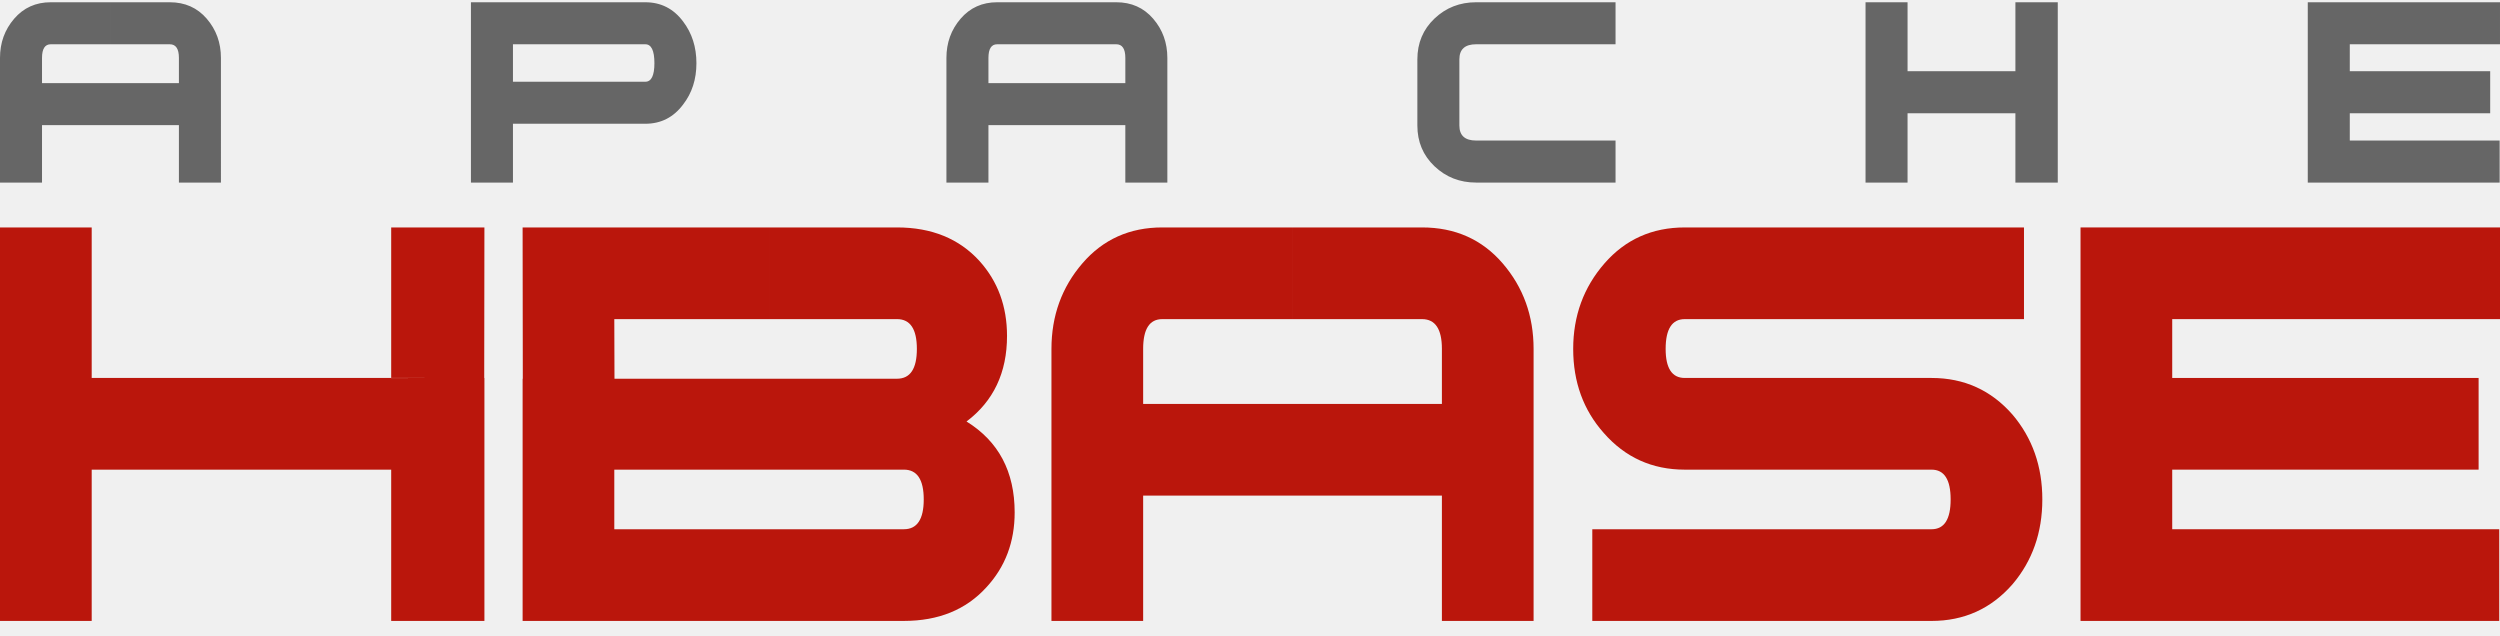
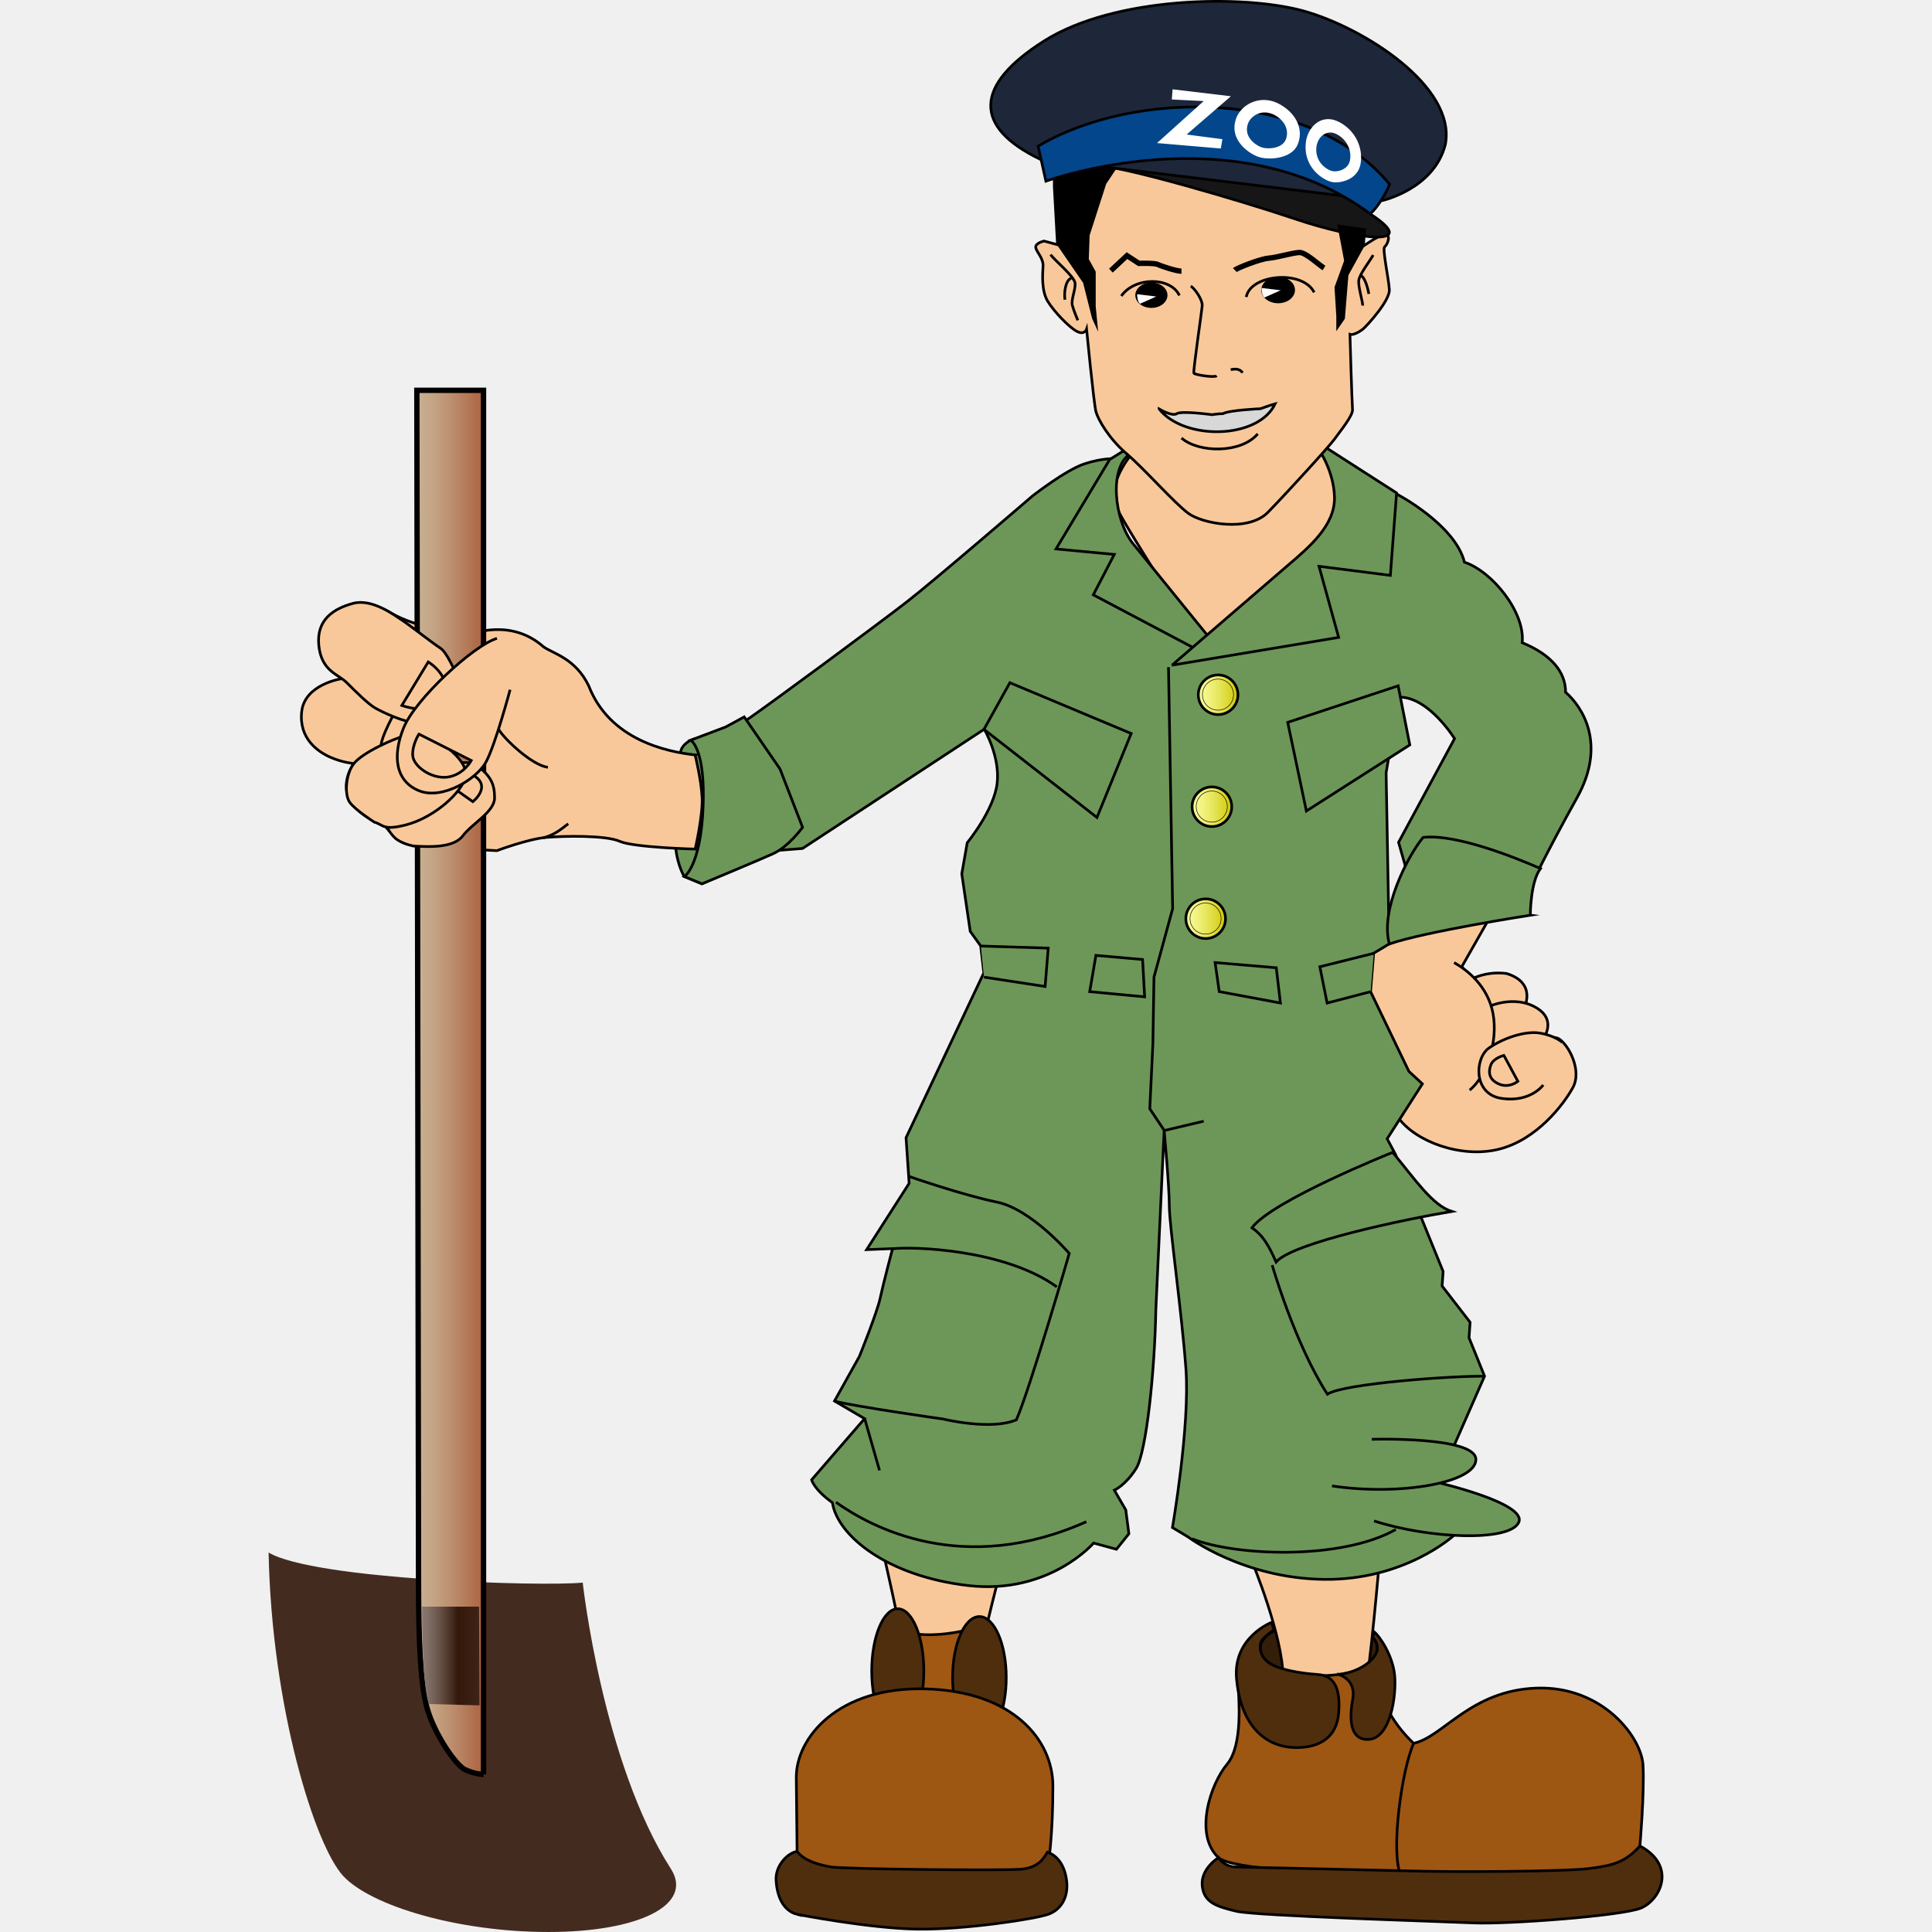
- <svg xmlns="http://www.w3.org/2000/svg" version="1.1" width="393.645" height="100" viewBox="0 38.5 393.645 100">
-   <path d="M 76.275,136.27 H 68.936 V 98.012 h 7.339 z m -7.249,-38.265 -0.09,-23.693 h 7.339 l -0.03,23.723 z m -0.09,38.265 H 61.596 V 112.45 H 14.438 v 23.82 H 0 V 74.312 h 14.438 v 23.7 h 40.887 6.272 7.34 v 38.258 z m 0,-61.958 h -7.34 v 23.723 l 7.43,-0.03 z" style="fill:#ba160c;stroke-width:0.742" />
-   <path d="m 152.188,104.869 c 5.052,3.128 7.579,7.9 7.579,14.317 0,4.652 -1.483,8.582 -4.452,11.79 -3.208,3.529 -7.539,5.293 -12.993,5.293 h -21.233 v -14.437 h 21.233 c 2.086,0 3.128,-1.564 3.128,-4.693 0,-3.127 -1.043,-4.691 -3.128,-4.691 h -21.233 V 98.132 h 20.151 c 2.085,0 3.128,-1.564 3.128,-4.693 0,-3.127 -1.043,-4.692 -3.128,-4.692 h -20.151 v -14.436 h 20.151 c 5.454,0 9.784,1.764 12.993,5.293 2.887,3.208 4.331,7.139 4.331,11.79 0,5.775 -2.126,10.266 -6.376,13.474 z m -31.099,31.401 H 82.29 V 98.133 h 14.438 3.9 20.461 V 112.45 H 96.727 v 9.384 h 24.362 v 14.437 z m 0,-47.522 H 96.727 l 0.03,9.827 -14.438,-0.361 -0.03,-23.903 h 38.799 v 14.437 z" style="fill:#ba160c;stroke-width:0.742" />
-   <path d="m 166.416,58.206 v -6.616 h 10.778 v -3.97 c 0,-1.433 -0.478,-2.15 -1.434,-2.15 h -9.345 v -6.615 h 9.345 c 2.39,0 4.328,0.863 5.816,2.591 1.489,1.728 2.233,3.786 2.233,6.174 v 19.627 h -6.617 v -9.041 h -10.777 z m 87.965,9.042 h -21.944 c -2.573,0 -4.759,-0.854 -6.56,-2.565 -1.802,-1.709 -2.701,-3.85 -2.701,-6.422 v -10.42 c 0,-2.574 0.9,-4.714 2.701,-6.424 1.801,-1.709 3.987,-2.562 6.56,-2.562 h 21.944 v 6.615 h -21.944 c -1.764,0 -2.646,0.791 -2.646,2.371 v 10.42 c 0,1.581 0.882,2.37 2.646,2.37 h 21.944 z m 69.631,0 h -6.672 v -10.916 h -16.981 v 10.916 H 293.744 V 38.855 h 6.616 v 10.861 h 16.981 V 38.855 h 6.672 z m 69.632,-21.778 H 369.993 v 4.246 h 22.107 v 6.616 H 369.993 v 4.3 h 23.596 v 6.616 H 363.377 V 38.854 h 30.267 v 6.616 z M 166.416,38.855 v 6.615 h -9.4 c -0.919,0 -1.378,0.717 -1.378,2.15 v 3.97 h 4.135 1.806 4.837 v 6.616 h -4.837 -1.806 -4.135 v 9.041 h -6.616 v -19.627 c 0,-2.389 0.745,-4.447 2.233,-6.174 1.488,-1.728 3.409,-2.591 5.761,-2.591 h 9.399 z M 91.906,57.986 v -6.616 h 9.703 c 0.955,0 1.434,-0.974 1.434,-2.921 0,-1.985 -0.478,-2.978 -1.434,-2.978 h -9.703 v -6.615 h 9.703 c 2.462,0 4.446,1.011 5.954,3.032 1.397,1.838 2.095,4.024 2.095,6.561 0,2.536 -0.699,4.704 -2.095,6.505 -1.508,2.021 -3.492,3.032 -5.954,3.032 z m -57.118,9.262 h -6.616 v -9.041 H 17.394 v -6.616 h 10.778 v -3.97 c 0,-1.433 -0.478,-2.15 -1.433,-2.15 h -9.345 v -6.615 h 9.345 c 2.39,0 4.328,0.863 5.816,2.591 1.489,1.728 2.232,3.786 2.232,6.174 z M 91.906,38.855 v 6.615 h -11.137 v 5.899 h 11.137 v 6.616 h -11.137 v 9.262 H 74.153 V 38.854 H 91.906 Z M 17.395,58.206 h -5.64 -1.004 -4.135 v 9.041 H 0 v -19.627 c 0,-2.389 0.745,-4.447 2.232,-6.174 1.489,-1.728 3.409,-2.591 5.761,-2.591 h 9.4 v 6.615 H 7.994 c -0.919,0 -1.378,0.717 -1.378,2.15 v 3.97 h 4.135 1.004 5.64 z" style="fill:#666666;stroke-width:0.742" />
-   <path d="m 241.476,136.27 h -14.437 v -19.73 h -23.062 -0.458 v -14.438 h 0.458 23.062 v -8.663 c 0,-3.127 -1.043,-4.69 -3.128,-4.69 h -20.392 v -14.437 h 20.392 c 5.214,0 9.444,1.885 12.693,5.654 3.248,3.77 4.872,8.262 4.872,13.474 z m -37.957,-19.73 h -14.498 -9.023 v 19.73 h -14.438 V 93.44 c 0,-5.213 1.624,-9.703 4.872,-13.474 3.248,-3.77 7.439,-5.654 12.573,-5.654 h 20.512 v 14.438 h -20.512 c -2.005,0 -3.007,1.563 -3.007,4.69 v 8.663 h 9.023 14.498 z" style="fill:#ba160c;stroke-width:0.742" />
-   <path d="m 321.58,117.141 c 0,5.214 -1.564,9.665 -4.693,13.355 -3.368,3.849 -7.619,5.775 -12.752,5.775 H 250.72 v -14.437 h 53.416 c 2.006,0 3.008,-1.564 3.008,-4.693 0,-3.127 -1.003,-4.691 -3.008,-4.691 h -38.859 c -5.132,0 -9.384,-1.925 -12.752,-5.775 -3.209,-3.608 -4.813,-8.02 -4.813,-13.234 0,-5.213 1.645,-9.703 4.933,-13.474 3.289,-3.77 7.5,-5.654 12.632,-5.654 h 53.416 v 14.436 h -53.416 c -2.005,0 -3.008,1.564 -3.008,4.692 0,3.048 1.003,4.572 3.008,4.572 h 38.859 c 5.132,0 9.384,1.925 12.752,5.775 3.128,3.689 4.693,8.141 4.693,13.353 z" style="fill:#ba160c;stroke-width:0.742" />
-   <polygon points="572.44,371.672 572.44,288.135 661.494,288.135 661.494,307.599 591.906,307.599 591.906,320.089 656.952,320.089 656.952,339.555 591.906,339.555 591.906,352.207 661.331,352.207 661.331,371.672" style="fill:#ba160c" transform="matrix(0.741678,0,0,0.741678,-96.97069,-139.3909)" />
+ <svg xmlns="http://www.w3.org/2000/svg" width="64" height="64" viewBox="45.02 22.32 53.115 57.774">
+   <style>.I{stroke-width:.5}.J{stroke-miterlimit:10}.K{stroke:#000}.L{fill:none}.M{fill:#f9c89a}.N{fill:#4f2e0e}.O{fill:#6d9758}.P{stroke-width:.1}</style>
+   <g transform="matrix(.159884 0 0 .159884 34.20631 17.28392)">
+     <g class="K I">
+       <ellipse cx="299.73" cy="339.813" rx="10.957" ry="5.14" fill="#331e09" />
+       <g stroke-miterlimit="10">
+         <path d="M217.706 319.453s4.363 18.614 4.944 24.142 11.635 8.145 12.798 1.745 5.236-22.105 5.236-22.105zm69.518 4.072s5.816 13.962 5.816 21.814 13.96 9.017 15.125 3.78 2.908-25.887 2.908-25.887z" class="M" />
+         <path d="M234.77 336.03c-2.327.97-8.92 1.746-11.44.777s.195 9.113.97 12.217 8.92 2.52 8.92 2.52z" fill="#a15813" />
+       </g>
+       <g class="N">
+         <ellipse cx="220.979" cy="344.03" rx="4.872" ry="11.636" />
+         <ellipse cx="236.249" cy="345.268" rx="5.018" ry="11.416" />
+       </g>
+       <g stroke-miterlimit="10">
+         <path d="M202.145 377.77L202 364.1c-.145-7.562 7.854-17.16 24.142-16.725s23.85 9.453 23.85 18.18-.728 15.707-1.6 17.452-42.6 2.327-44.2.728-2.036-5.964-2.036-5.964z" fill="#9e5613" />
+         <path d="M202.145 389.55c-2.763-.727-3.78-3.636-3.927-6.398s2.182-5.1 3.927-5.382c1.308 1.746 3.926 2.474 6.253 2.9s32.14.727 35.63.436 4.363-2.326 4.946-3.197c2.473.87 3.5 3.488 3.635 5.96s-1.018 4.8-3.5 5.673-15.562 2.9-24.578 2.763-22.396-2.764-22.396-2.764z" class="N" />
+         <path d="M310.638 342.43s-7.854 4.653-17.9 1.164c-6.544-.873-8.3-.873-8.145 2.327s1.02 11.926-2.035 15.56-6.255 13.1-1.6 17.452 71.988 3.927 74.607 3.2 4.218-5.382 4.218-5.382.87-9.9.58-15.124-7.562-14.834-19.925-14.397-17.45 9.162-22.978 10.325c-4.654-4.362-6.4-9.452-6.4-10.472s-.434-4.653-.434-4.653z" fill="#9e5613" />
+         <path d="M295.585 358.355c4.363 0 7.5-1.963 7.854-6.472s-.727-6.98-3.928-7.198-7.126-.873-9.016-2.108-2.1-3.5-1.3-4.437 2.18-1.817 2.18-1.817l-.5-1.38s-7.2 2.763-6.544 10.47 4.508 12.943 11.27 12.943zm7.927-13.67c2.398.945 2.907 2.764 2.545 4.727s-1.164 7.636 2.98 7.417 5.236-8.3 4.873-11.998-2.764-7.272-3.854-8.145l-.218 1.1s.824.58.85 2.036-2.45 4.216-7.175 4.872z" class="N" />
+         <path d="M317.473 357.556c-2.23 4.85-4.363 20.363-2.424 24.626" class="L" />
+         <path d="M280.97 378.935s-3.346 2.036-3.054 5.234 2.763 3.928 6.4 4.8 38.103 1.9 44.356 2.18 27.632-1.3 31.268-2.763 6.836-7.854-.145-11.636c-2.765 3.055-4.945 3.637-9.454 4.22s-25.597.727-34.322.436l-31.995-.727c-2.18-.146-3.053-1.745-3.053-1.745z" class="N" />
+       </g>
+       <g stroke-miterlimit="10" class="M">
+         <path d="M265.554 115.412c-1.02 1.163-5.817 6.7-3.5 11.343s15.56 25.015 15.56 25.015 29.232-14.834 28.36-21.815-6.836-15.27-6.836-15.27zm71.9 105.63c.97-.97 3.1-5.72-2.618-7.466-4.556-.582-7.853 1.552-8.822 2.62s2.035 6.787 3.877 6.98 7.563-2.133 7.563-2.133z" />
+         <path d="M341.42 226.28c.873-1.26 2.715-4.46-1.55-6.593s-9.988.098-11.442 2.327 2.424 7.175 3.2 7.175 9.792-2.9 9.792-2.9z" />
+         <path d="M331.87 202.816l-5.38 9.454s3.005 3.927 4.168 8.87-.776 6.7.872 6.4 11.248-2.908 13.1-1.746 4.363 5.915 2.618 9.114-6.787 9.792-13.865 11.538-15.608-1.455-18.8-5.915-8.24-18.8-8.436-21.33 3.2-10.18 3.2-10.18l13.186-5.914z" />
+         <path d="M325.035 211.542c2.423 1.357 6.303 4.363 7.27 9.502s-1.066 11.635-4.362 14.35" />
+         <path d="M341.7 234.423s-2.328 3.298-7.758 2.52-5.04-7.562-2.424-9.404 6.786-3.296 9.6-2.812 4.167 1.745 4.167 1.745" />
+         <path d="M334.343 228.897l2.617 4.848s-1.65 1.357-3.588.484-1.94-2.327-1.455-3.587 2.426-1.745 2.426-1.745z" />
+       </g>
+       <g stroke-miterlimit="10" class="O">
+         <path d="M314.466 123.992s10.764 5.672 12.5 12.653c5.235 1.745 11.392 9.428 10.8 15.052 5.623 2.327 8.12 5.587 8.12 9.27 3.104 2.715 7.744 9.678 2.12 19.76s-8.927 17.055-8.927 17.055l-22.495-1.944-1.94-6.8 10.47-19.392s-4.654-7.562-10.085-7.757c-1.356 5.817-2.714 14.155-2.714 14.155l.58 31.995-2.908 1.745-.582 7.175 7.175 14.93 2.52 2.327-6.594 10.278 1.553 2.9 8.92 21.912-.194 2.715 5.237 6.786-.195 2.908 2.9 7.175-5.624 12.798-3.5 6.98 3.297 10.083s-9.113 8.34-24.24 8.145-25.4-7.95-25.4-7.95l-2.908-1.744s3.297-19.002 2.52-29.668-3.104-26.76-3.104-30.444-.97-14.155-.97-14.155l-1.553 33.546c-.193 11.247-1.745 26.565-3.683 29.667s-4.072 4.072-4.072 4.072l2.132 3.686.582 4.458-2.327 2.9-4.267-1.165s-8.337 9.697-23.462 7.953-24.432-9.308-25.402-15.514c-3.5-2.52-3.878-4.266-3.878-4.266l9.9-11.44-5.624-3.296 4.654-8.34s3.297-8.145 3.878-10.86 2.327-9.307 2.327-9.307l-4.848.193 7.95-12.4-.58-8.533 14.542-30.83-.582-5.042-1.95-2.715-1.587-10.762 1.02-5.818s5.03-6.107 5.6-11.15-2.417-10.083-2.417-10.083l-33.98 22.3-4.87.388-13.973 6.205-3.303-1.358s-1.166-1.938-1.554-5.04-.001-17.064 1.162-19.003 3.877-1.94 3.877-1.94 4.46-.775 7.95-3.103 25.014-18.228 30.25-22.3 23.463-19.778 23.463-19.778 6.205-4.848 9.695-6 5.815-.97 5.815-.97l.195 16.677 15.706 17.8 17.065-10.23 13.574-12.604z" />
+         <path d="M262.936 115.993l-2.327 1.455-10.036 16.724 10.9 1.02-3.927 7.562 20.65 10.907 1.744-2.036-14.98-18.47c-3.5-4.363-4.5-14.107-.582-16.725s-1.453-.437-1.453-.437" />
+         <path d="M272.242 155.915l31.196-5.2-3.673-13.3 13.344 1.7 1.164-15.417-13.816-8.87-1.3-.145s3.346 4.363 3.5 9.744-4.798 9.453-8.87 12.943l-21.525 18.543zm21.668 10.688l20.652-6.834 2.182 11.052-19.343 12.362zm-22.297-10.325l.776 45.18-3.493 12.798-.2 12.4-.582 12.216 2.715 4.072 7.368-1.746m13.573-28.696l-11.44-.97.774 5.43 11.443 2.132z" />
+         <path d="M310.008 209.797l-10.084 2.52 1.357 6.786 8.145-2.132m-51.386-6.786l8.726.775.386 6.98-10.276-.97zm-21.525-1.745l12.604.388-.582 7.174-11.44-1.745m4.848-55.07l-4.848 8.726 21.135 16.482 6.4-15.707zm97.342 43.483s0-6.254 1.9-8.726c-4.654-2.037-15.852-6.544-21.96-5.817-2.9 3.5-8.094 13.67-6.302 19.924 6.737-2.327 26.37-5.38 26.37-5.38zm-147.032-37.085l6.7 9.744 4.218 10.908s-2.618 3.635-5.526 4.944-13.283 5.624-13.283 5.624l-3.296-1.358s3.054-1.938 3.5-13-2.326-12.507-2.326-12.507l6.544-2.473zm98.75 102.53s4.217 14.688 10.326 24.143c3.053-2.035 24.287-3.5 29.426-3.345" />
+       </g>
+       <g stroke-miterlimit="10">
+         <path d="M209.174 293.566c3.878 1.018 20.312 3.344 20.312 3.344s8.872 2.182 13.67.146c2.472-5.527 9.9-31.123 9.9-31.123s-7.126-8.3-13.525-9.598-16.433-4.8-16.433-4.8" class="L" />
+         <path d="M220.033 265.062c3.5-.437 20.796 0 30.686 7.125" class="O" />
+         <path d="M214.797 296.862l2.764 9.647" class="L" />
+         <path d="M209.416 312.472c6.544 4.653 23.706 13.963 46.83 3.637" class="O" />
+         <path d="M276.025 319.308c7.997 3.198 27.775 4.07 38.103-1.745" class="L" />
+       </g>
+       <g stroke-miterlimit="10" class="O">
+         <path d="M310.056 315.963c10.324 3.345 25.306 3.927 27.05.3S321.64 308.7 321.64 308.7" />
+         <path d="M302.202 309.418c12.65 1.9 26.905-.582 26.905-4.945s-19.488-3.78-19.488-3.78m3.926-53.666c4.22 5.1 7.418 9.9 11.054 11.054-8.726 1.454-29.668 5.817-32.868 9.45-1.453-3.344-2.617-5.1-4.507-6.398 3.78-5.1 26.32-14.107 26.32-14.107z" />
+       </g>
+       <path d="M183.093 172.7c-5.236-.582-15.998-2.763-19.924-12.943-2.472-5.1-6.544-5.962-8.435-7.272-2.473-2.18-5.963-3.78-10.908-3.054s-12.798-.437-17.743-3.345-10.18-1.018-11.925 1.455-1.9 5.962-.146 7.853l2.9 3.055s-6.835 1.018-7.417 6.108 3.054 7.562 5.38 8.58 4.363 1.164 4.363 1.164-2.617 3.5-.727 6.834 6.545 4.8 6.545 4.8 2.18 3.054 4.508 3.5 16.434 1.164 16.434 1.164 5.816-2.18 9.162-2.472 11.198-.437 13.816.727 14.107 1.454 14.107 1.454 1.454-6.254 1.3-9.6-1.308-8-1.308-8z" class="J M" />
+     </g>
+     <linearGradient id="A" gradientUnits="userSpaceOnUse" x1="103.3" y1="357.36" x2="179.524" y2="357.36">
+       <stop offset="0" stop-color="#442b1f" />
+       <stop offset="1" stop-color="#442b1f" />
+     </linearGradient>
+     <path d="M162.055 327.5c-7.95.775-50.222-.582-58.754-5.624.582 29.087 8.726 54.876 13.96 60.5s21.524 10.47 38.395 10.47 27.212-5.067 22.88-11.828c-12.8-19.973-16.483-53.52-16.483-53.52z" fill="url(#A)" />
+     <linearGradient id="B" gradientUnits="userSpaceOnUse" x1="131.029" y1="233.936" x2="143.5" y2="233.936">
+       <stop offset="0" stop-color="#c8b091" />
+       <stop offset=".199" stop-color="#c5a788" />
+       <stop offset=".529" stop-color="#bc8e6e" />
+       <stop offset=".948" stop-color="#ad6745" />
+       <stop offset=".994" stop-color="#ab6240" />
+     </linearGradient>
+     <path d="M143.5 363.373V104.5h-12.47l.313 222.514c0 11.053.314 19.196 1.57 23.852s5.293 10.762 7.177 11.634 3.412.873 3.412.873z" fill="url(#B)" class="J K" />
+     <linearGradient id="C" gradientUnits="userSpaceOnUse" x1="131.998" y1="341.231" x2="142.76" y2="341.231">
+       <stop offset="0" stop-color="#88786f" />
+       <stop offset=".105" stop-color="#806f66" />
+       <stop offset=".281" stop-color="#6b574c" />
+       <stop offset=".503" stop-color="#493023" />
+       <stop offset=".622" stop-color="#34180a" />
+       <stop offset="1" stop-color="#3e2316" />
+     </linearGradient>
+     <path d="M142.663 332h-10.665s0 15.88 1.357 18.207l9.405.253z" fill="url(#C)" />
+     <g stroke-miterlimit="10" class="I K M">
+       <path d="M127.345 163.938s-3.2 5.526-3.006 7.27 6.206.486 6.593-1.745-3.587-5.526-3.587-5.526zm3.1 25.8c2.62.145 7.417.437 9.163-1.892s5.962-4.508 5.962-7.125-.727-4.072-3.344-6.108-15.416 2.9-16.144 4.217-1.745 4.945-1.308 5.963 1.308 2.9 2.617 3.78 3.054 1.164 3.054 1.164z" />
+       <path d="M138 178.965l3.5 2.472s3.5-2.763.292-4.8-4.072 1.018-4.072 1.018z" />
+       <path d="M123.078 185.267c1.745.485 1.553 1.65 6.012.485s9.5-5.042 10.956-8.532-6.7-9.2-10.083-8.435-9.2 3.587-10.714 5.526-1.793 5.72-.824 7.174 4.653 3.782 4.653 3.782zm15.802-27.05c-1.066-1.55-2.132-4.654-3.5-5.527s-5.816-4.363-7.174-5.235-5.527-4.072-9.114-3.103-6.883 3.006-6.4 7.853 3.587 5.333 5.235 6.98 3.976 3.976 5.333 4.75 5.235 2.618 8.144 2.9 5.72-1.552 6.787-3.394.678-5.235.678-5.235z" />
+       <path d="M133.162 155.3l-4.944 8.144s5.396 2 7.368-.97c2.714-4.072-2.424-7.174-2.424-7.174z" />
+       <path d="M146.008 150.897c-4.364 1.3-15.27 11.343-17.452 16.725s-1.454 10.035 2.9 11.78 10.762-2.18 12.507-5.38 4.508-13.525 4.508-13.525m-17.054 8.3l9.792 4.944s-1.455 2.714-4.46 3.103-6.398-2.036-6.496-4.072 1.163-3.975 1.163-3.975zm14.93-.873c.97 1.745 6.302 6.787 9.2 7.078m-.862 13.185c2.036-.484 3.394-1.648 4.654-2.618" />
+     </g>
+     <linearGradient id="D" gradientUnits="userSpaceOnUse" x1="277.188" y1="161.441" x2="284.604" y2="161.441">
+       <stop offset="0" stop-color="#f8fb9b" />
+       <stop offset=".126" stop-color="#f5f892" />
+       <stop offset=".334" stop-color="#efef78" />
+       <stop offset=".601" stop-color="#e3e14f" />
+       <stop offset=".911" stop-color="#d4ce16" />
+       <stop offset="1" stop-color="#cfc804" />
+     </linearGradient>
+     <g class="K">
+       <circle cx="280.896" cy="161.441" r="3.708" fill="url(#D)" class="I" />
+       <circle cx="280.871" cy="161.417" r="2.908" class="L P" />
+     </g>
+     <linearGradient id="E" gradientUnits="userSpaceOnUse" x1="276.025" y1="182.383" x2="283.44" y2="182.383">
+       <stop offset="0" stop-color="#f8fb9b" />
+       <stop offset=".126" stop-color="#f5f892" />
+       <stop offset=".334" stop-color="#efef78" />
+       <stop offset=".601" stop-color="#e3e14f" />
+       <stop offset=".911" stop-color="#d4ce16" />
+       <stop offset="1" stop-color="#cfc804" />
+     </linearGradient>
+     <g class="K">
+       <circle cx="279.733" cy="182.383" r="3.708" fill="url(#E)" class="I" />
+       <circle cx="279.708" cy="182.358" r="2.909" class="L P" />
+     </g>
+     <linearGradient id="F" gradientUnits="userSpaceOnUse" x1="274.86" y1="203.325" x2="282.278" y2="203.325">
+       <stop offset="0" stop-color="#f8fb9b" />
+       <stop offset=".126" stop-color="#f5f892" />
+       <stop offset=".334" stop-color="#efef78" />
+       <stop offset=".601" stop-color="#e3e14f" />
+       <stop offset=".911" stop-color="#d4ce16" />
+       <stop offset="1" stop-color="#cfc804" />
+     </linearGradient>
+     <g class="K">
+       <circle cx="278.569" cy="203.325" r="3.709" fill="url(#F)" class="I" />
+       <circle cx="278.545" cy="203.301" r="2.909" class="L P" />
+       <path d="M251.542 77.454l-3.2-.873s-1.745.388-1.552 1.262 1.455 1.94 1.357 3.5-.3 4.556.875 6.496 3.975 4.848 5.43 5.623 1.842-.388 1.842-.388 1.356 13.96 1.746 15.416 2.424 5.042 5.72 7.854 8.92 9.2 11.538 11.15 11.246 3.588 14.93-.194 11.635-12.507 12.507-13.768 3.393-4.266 3.297-5.43-.484-13.574-.484-14.06c.58.194 1.84-.484 2.52-1.066s4.945-5.236 4.85-7.272-1.358-7.66-.872-8.047 1.162-1.94.3-2.327-6.012 3.393-6.012 3.393-1.042-13.258-5.815-16.676-43.438-5.817-45.764-2.715-3.204 18.132-3.204 18.132z" class="I J M" />
+     </g>
+     <path d="M258 88.797l.457 4.75-1.132-2.472-1.68-6.666-5.053-7.356L250 66.4v-2.036l14.006-4.557-4.05 6.1-3.092 9.598-.158 4.46L258 82.302z" />
+     <path d="M309.328 71.5c10.035 6.544-3.054 4.654-13.815 1.018s-32.286-9.9-37.232-10.035 32.724-3.055 38.54-1.164 12.507 10.18 12.507 10.18z" fill="#161616" class="I J K" />
+     <linearGradient id="G" gradientUnits="userSpaceOnUse" x1="280.96" y1="69.02" x2="280.96" y2="31.748">
+       <stop offset=".372" stop-color="#1d2739" />
+       <stop offset=".994" stop-color="#1d2739" />
+     </linearGradient>
+     <g stroke-miterlimit="10" class="I K">
+       <path d="M247.568 61.263c-12.4-6-12.4-13.767.776-22.105s37.23-8.726 48.476-5.624 28.698 14.155 26.566 25.015c-2.132 8.337-11.83 10.47-11.83 10.47z" fill="url(#G)" />
+       <path d="M248.684 65.383l-1.456-6.544c17.9-10.617 50.9-10.908 65.735 7.126-.437 1.308-2.326 4.508-3.636 5.526-25.45-18.906-60.643-6.108-60.643-6.108z" fill="#03468b" />
+     </g>
+     <path d="M275.007 56.657l6.688.873-.3 1.744-11.925-1.017 8.727-7.854-5.964-.3.147-1.9 10.906 1.3zm17.523-5.6c3.272 1.9 4.364 4.944 3.2 7.562s-5.382 2.835-7.198 2.254-6.037-3.345-4.072-7.708c1.308-2.544 4.798-4 8.07-2.108zm-5.94 3.288c-1.205 2.677 1.383 4.372 2.5 4.73s3.702.222 4.416-1.382.046-3.48-1.964-4.64-4.15-.268-4.95 1.294zm16.982-.007c3.012 1.603 4.454 4.764 3.977 7.76s-3.88 3.804-5.472 3.42-5.53-2.804-4.714-7.798c.6-2.936 3.196-4.987 6.2-3.382zm-4.256 4.37c-.504 3.065 1.918 4.55 2.9 4.786s3.063-.262 3.357-2.098-.6-3.777-2.44-4.763-3.435.273-3.808 2.075z" fill="#fff" />
+     <path d="M303.187 73.48l1.277 6.787-1.8 4.945.336 5.43v2.8l1.6-2.327.663-8.144 3.045-5.526.262-3.2z" />
+     <g stroke-miterlimit="10" class="K L">
+       <path d="M300.7 81.624c-.97-.583-3.394-2.9-4.557-2.9s-4.364.97-5.817 1.066-5.914 1.84-6.303 2.23m-9.986.195c-.97 0-3.878-.97-4.46-1.26s-3.5-.194-3.5-.194l-2.23-1.455-3.006 2.812" />
+       <path d="M275.782 85.016c.68.388 2.23 2.52 2.135 3.684s-1.747 12.313-1.553 12.604 3.78.872 4.267.485m2.617-1.163c.68-.097 1.552-.3 2.23.582M273.65 86.76c-1.647-3.5-8.34-3.5-10.86.098m23.367.194c.774-4.265 10.567-5.138 12.7-.872" class="I" />
+     </g>
+     <ellipse cx="268.414" cy="86.713" rx="3.006" ry="2.375" />
+     <ellipse cx="292.119" cy="85.744" rx="3.151" ry="2.472" />
+     <g stroke-miterlimit="10" class="I K">
+       <path d="M269.867 107.995c4.655 5.914 18.52 5.72 21.695-.97-1.067.3-2.752.92-2.752.92s-5.758.243-7.018.922c-.87 0-2.035.193-2.035.193s-5.72-.776-6.594-.193-3.296-.873-3.296-.873z" fill="#d8d8d8" />
+       <path d="M288.3 112.648c-3.104 3.684-11.054 3.587-14.253.775" class="L" />
+     </g>
+     <path d="M289.017 85.355l3.586.437-3.054 1.357c-.58-.58-.532-1.794-.532-1.794zm-23.27 1.165l3.586.437-3.053 1.358c-.582-.583-.533-1.795-.533-1.795z" fill="#fcfcfc" />
+     <path d="M309.9 79.2c-.653 1.163-2.544 3.563-2.7 4.726s.8 4.145.728 4.727m1.162-2.183c-.146-.8-.655-2.98-1.455-3.418m-58.08-3.926c.728 1.02 4.436 4.072 4.58 5.3s-.8 3.127-.5 4.217 1.02 2.763 1.02 2.763m-2.4-3.854c-.22-1.163.072-3.7 1.162-4" class="I J K L" />
+   </g>
</svg>
